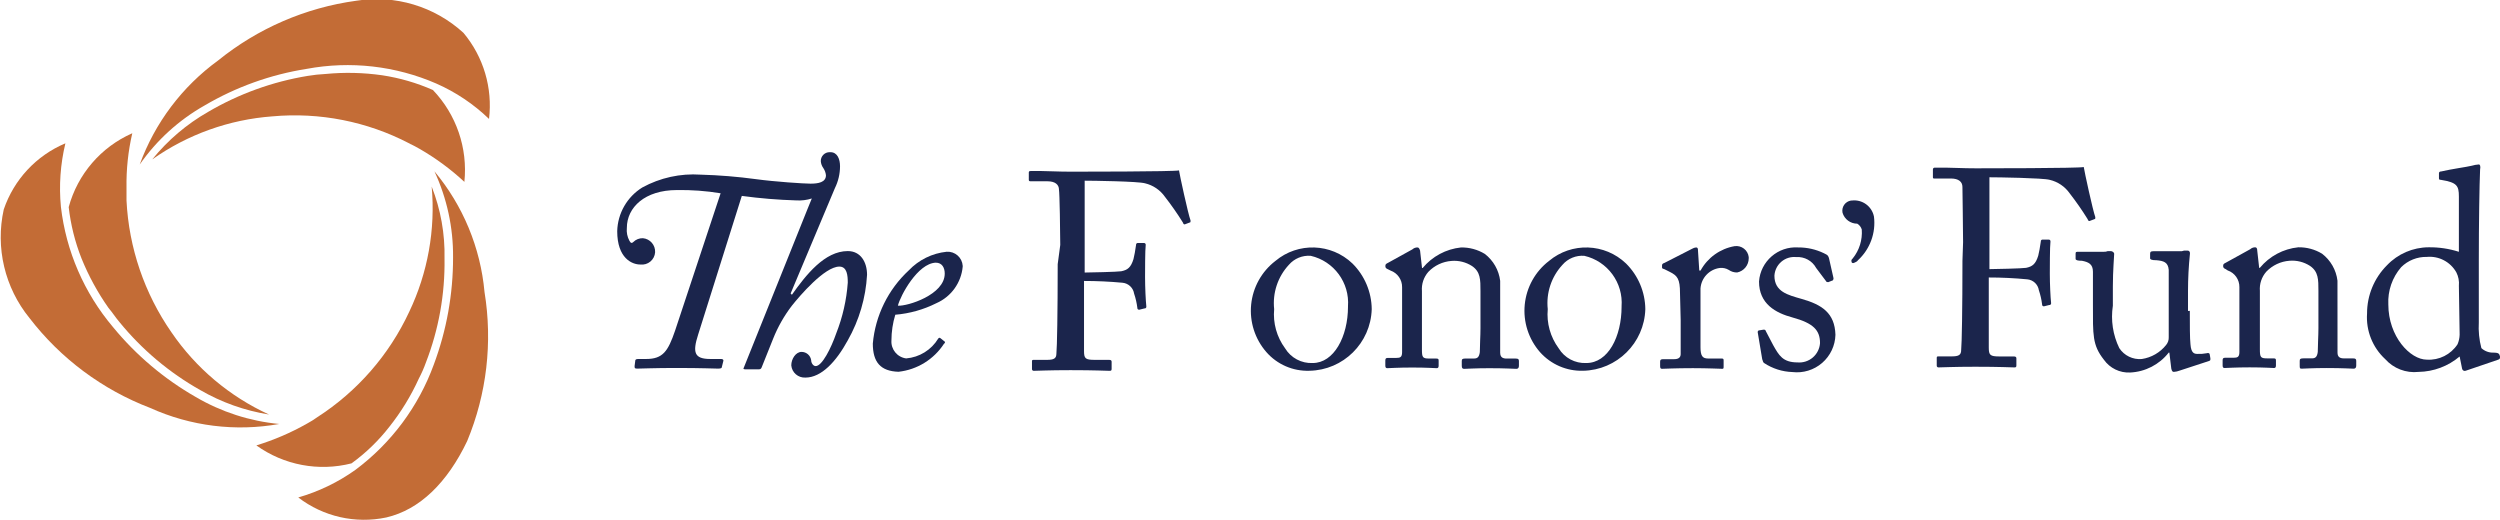
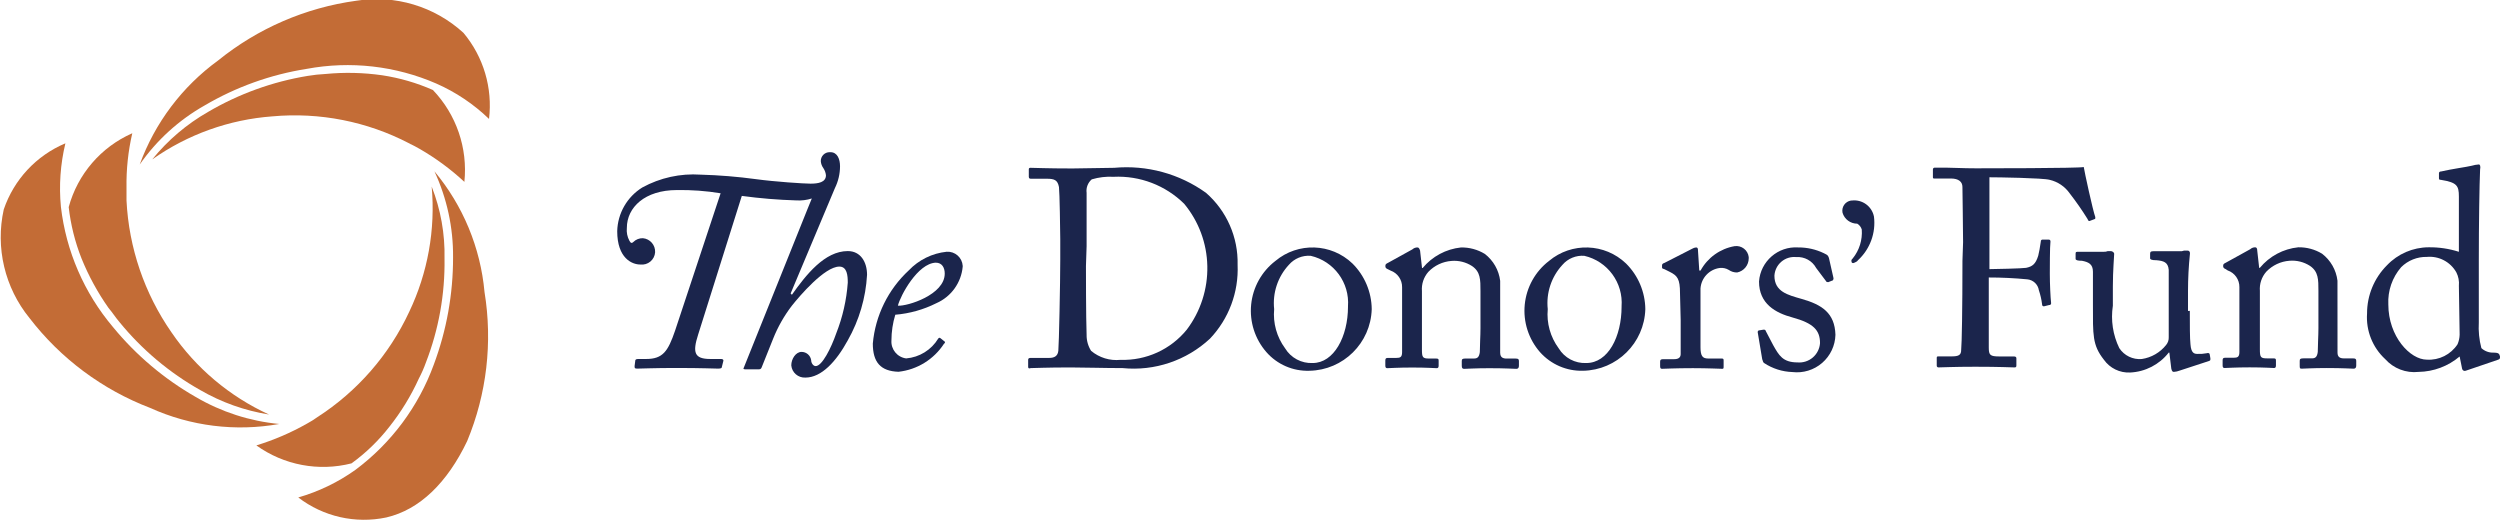
<svg xmlns="http://www.w3.org/2000/svg" width="118.808" height="24.701" viewBox="0 0 118.808 24.701">
  <g id="Group_2651" transform="translate(-287.915 -239.982)">
    <g id="Group_2650" transform="translate(287.915 239.982)">
      <g id="Group_2644" transform="translate(0 0)">
        <g id="Group_2636" transform="translate(7.236 3.463)">
          <g id="Group_2635" transform="translate(0 0)">
            <path id="Path_1591" d="M14.833,5.106A11.742,11.742,0,0,0,12.727,3.55c-.153-.092-.336-.183-.519-.275h0a11.77,11.77,0,0,0-6.5-1.282A11.34,11.34,0,0,0,0,4.038,9.421,9.421,0,0,1,2.655,1.78,13.763,13.763,0,0,1,7.386.07a7.331,7.331,0,0,1,.855-.092A11.3,11.3,0,0,1,10.926.04a9.5,9.5,0,0,1,2.411.7A5.5,5.5,0,0,1,14.833,5.106Z" transform="translate(0 0.074)" fill="#c36c36" />
          </g>
        </g>
        <g id="Group_2637" transform="translate(6.03 0)">
          <path id="Path_1592" d="M18.6,5.634a8.582,8.582,0,0,0-2.5-1.679,10.582,10.582,0,0,0-6.165-.7,13.82,13.82,0,0,0-4.853,1.74A9.373,9.373,0,0,0,2,7.8,10.586,10.586,0,0,1,5.724,2.857,13.3,13.3,0,0,1,12.286.018a6.113,6.113,0,0,1,5.1,1.526A5.375,5.375,0,0,1,18.6,5.634Z" transform="translate(-1.39 0.018)" fill="#c36c36" />
          <path id="Path_1593" d="M0,30.931H0v0Z" transform="translate(0 -21.464)" fill="#c36c36" />
        </g>
        <g id="Group_2639" transform="translate(12.183 8.867)">
          <g id="Group_2638" transform="translate(0 0)">
            <path id="Path_1594" d="M0,12.4a11.977,11.977,0,0,0,2.411-1.038,4.274,4.274,0,0,0,.488-.305h0A11.952,11.952,0,0,0,7.264,6.052,11.448,11.448,0,0,0,8.332.1a8.8,8.8,0,0,1,.61,3.418,13.119,13.119,0,0,1-.885,4.944,5.765,5.765,0,0,1-.336.763,10.97,10.97,0,0,1-1.4,2.289,8.835,8.835,0,0,1-1.8,1.74A5.446,5.446,0,0,1,0,12.4Z" transform="translate(0 -0.1)" fill="#c36c36" />
          </g>
        </g>
        <g id="Group_2640" transform="translate(14.175 6.859)">
          <path id="Path_1595" d="M0,19.7a8.955,8.955,0,0,0,2.716-1.312A10.9,10.9,0,0,0,6.44,13.387a14.479,14.479,0,0,0,.916-5.1A9.494,9.494,0,0,0,6.47,4.2,10.427,10.427,0,0,1,8.851,9.938a13,13,0,0,1-.824,7.081C7.081,19,5.768,20.284,4.181,20.651A5.13,5.13,0,0,1,0,19.7Z" transform="translate(0 -2.918)" fill="#c36c36" />
          <path id="Path_1596" d="M17.4,0h0c.031,0,.031.031,0,0Z" transform="translate(-12.089)" fill="#c36c36" />
        </g>
        <g id="Group_2642" transform="translate(3.265 6.332)">
          <g id="Group_2641" transform="translate(0)">
            <path id="Path_1597" d="M2.922,0a10.717,10.717,0,0,0-.275,2.594V3.2A12.023,12.023,0,0,0,4.783,9.461a11.3,11.3,0,0,0,4.639,3.907,9.5,9.5,0,0,1-3.266-1.16A13.5,13.5,0,0,1,2.311,8.973c-.183-.214-.336-.458-.519-.671A11.713,11.713,0,0,1,.51,5.952,9.55,9.55,0,0,1-.1,3.51,5.375,5.375,0,0,1,2.922,0Z" transform="translate(0.1)" fill="#c36c36" />
          </g>
        </g>
        <g id="Group_2643" transform="translate(0 6.811)">
          <path id="Path_1598" d="M3.023,0A9.138,9.138,0,0,0,2.81,3.022,10.774,10.774,0,0,0,5.282,8.729a14.2,14.2,0,0,0,3.937,3.327,9.644,9.644,0,0,0,3.968,1.282,10.429,10.429,0,0,1-6.135-.763A13.164,13.164,0,0,1,1.314,8.3,6.087,6.087,0,0,1,.093,3.144,5.235,5.235,0,0,1,3.023,0Z" transform="translate(0.085)" fill="#c36c36" />
          <path id="Path_1599" d="M49.048,42.6Z" transform="translate(-34.036 -29.598)" fill="#c36c36" />
        </g>
      </g>
      <g id="Group_2649" transform="translate(29.332 7.232)">
        <g id="Group_2646" transform="translate(0 0)">
          <g id="Group_2645">
            <path id="Path_1600" d="M4.914,1.753A11.665,11.665,0,0,0,2.838,1.6C1.312,1.6.458,2.425.458,3.4a1.051,1.051,0,0,0,.122.61c.061.122.122.122.183.061a.621.621,0,0,1,.458-.183.64.64,0,0,1,.58.671.629.629,0,0,1-.7.58C.7,5.141,0,4.836,0,3.554A2.518,2.518,0,0,1,1.19,1.479,5.059,5.059,0,0,1,3.968.868a24.678,24.678,0,0,1,2.625.214c.885.122,2.289.214,2.594.214.366,0,.733-.061.733-.4A.751.751,0,0,0,9.8.563.64.64,0,0,1,9.675.227.417.417,0,0,1,10.1-.2h.031c.336,0,.458.336.458.671a2.361,2.361,0,0,1-.244,1.038L8.241,6.515l.061.061C8.973,5.629,9.858,4.5,10.957,4.5c.61,0,.916.519.916,1.129a7.119,7.119,0,0,1-.916,3.113c-.549,1.007-1.251,1.77-2.014,1.77a.64.64,0,0,1-.671-.58c0-.305.214-.641.488-.641a.462.462,0,0,1,.458.4c0,.122.092.275.214.275.305,0,.733-.855.977-1.557A8.148,8.148,0,0,0,10.957,6c0-.336-.031-.763-.4-.763-.7,0-1.892,1.4-2.259,1.862a6.594,6.594,0,0,0-.885,1.557l-.549,1.373c-.031.092-.092.092-.183.092H6.1c-.092,0-.122-.031-.092-.061l3.052-7.6L9.248,2a2.016,2.016,0,0,1-.733.092,24.768,24.768,0,0,1-2.594-.214L3.846,8.468c-.275.855-.183,1.16.58,1.16h.519c.092,0,.122.061.092.122l-.061.244c0,.061-.031.092-.183.092-.183,0-.733-.031-2.014-.031-.977,0-1.679.031-1.831.031-.122,0-.122-.031-.122-.122l.031-.244c0-.061.031-.092.153-.092h.366c.794,0,1.038-.366,1.373-1.343Z" transform="translate(0 0.2)" fill="#1b254c" />
            <path id="Path_1601" d="M39.8,19.66a5.4,5.4,0,0,1,1.709-3.479,2.9,2.9,0,0,1,1.8-.885.717.717,0,0,1,.763.671V16a2.1,2.1,0,0,1-1.251,1.74,5.33,5.33,0,0,1-1.953.549,4.23,4.23,0,0,0-.183,1.221.805.805,0,0,0,.7.855,1.974,1.974,0,0,0,1.526-.946c.031-.031.061-.061.122,0l.153.122a.064.064,0,0,1,0,.122A2.969,2.969,0,0,1,41.021,21C40.166,20.972,39.8,20.545,39.8,19.66Zm1.19-1.8c.458.031,2.228-.519,2.228-1.526,0-.275-.122-.519-.427-.519-.855.031-1.679,1.557-1.8,2.045Z" transform="translate(-27.653 -10.564)" fill="#1b254c" />
          </g>
        </g>
        <g id="Group_2647" transform="translate(19.529 0.743)">
-           <path id="Path_1602" d="M1.526,3.388c0-.58-.031-2.472-.061-2.625,0-.244-.183-.4-.549-.4H.153C.092.365.031.365.031.304V-.063C.031-.124.092-.124.122-.124H.641c.305,0,.763.031,1.4.031.214,0,4.914,0,5.128-.061.031.214.427,2.045.549,2.381,0,.061,0,.092-.031.092l-.244.092c-.031,0-.061,0-.092-.092A14.19,14.19,0,0,0,6.5,1.1a1.609,1.609,0,0,0-.946-.641C5.219.365,3.083.335,2.686.335V4.7c.183,0,1.587-.031,1.74-.061.305-.061.458-.183.58-.58.031-.122.092-.427.122-.671a.081.081,0,0,1,.092-.092h.275a.081.081,0,0,1,.092.092c-.031.214-.031,1.343-.031,1.526,0,.488.031,1.129.061,1.4a.081.081,0,0,1-.092.092l-.244.061a.081.081,0,0,1-.092-.092,3.423,3.423,0,0,0-.153-.671.616.616,0,0,0-.549-.519Q3.571,5.1,2.655,5.1V8.423c0,.366.061.427.519.427h.671c.092,0,.122.031.122.092v.336c0,.092-.031.092-.122.092-.122,0-.671-.031-1.831-.031-1.038,0-1.557.031-1.74.031a.081.081,0,0,1-.092-.092V8.911C.183,8.85.214,8.85.275,8.85h.61c.336,0,.458-.061.458-.305.031-.275.061-1.953.061-4.242Z" transform="translate(0 0.277)" fill="#1b254c" />
+           <path id="Path_1602" d="M1.526,3.388c0-.336-.031-2.259-.061-2.472C1.4.58,1.251.519.885.519H.153C.092.519.031.519.031.427V.061C.031,0,.092,0,.122,0,.305,0,.885.031,2.106.031,2.442.031,3.785,0,4.09,0A6.469,6.469,0,0,1,8.454,1.19a4.4,4.4,0,0,1,1.5,3.418,4.8,4.8,0,0,1-1.312,3.51,5.317,5.317,0,0,1-4.151,1.4c-.855,0-1.862-.031-2.472-.031-1.16,0-1.709.031-1.892.031C.031,9.553,0,9.523,0,9.461V9.126c0-.061.031-.092.122-.092h.885c.244,0,.4-.092.427-.336.031-.275.092-3.266.092-4.334ZM2.747,4.67c0,.183,0,2.442.031,3.266a1.378,1.378,0,0,0,.214.763,1.878,1.878,0,0,0,1.4.427A3.892,3.892,0,0,0,7.539,7.691,4.841,4.841,0,0,0,8.515,4.67a4.786,4.786,0,0,0-1.1-2.961A4.471,4.471,0,0,0,4.059.427,3.024,3.024,0,0,0,3.022.549a.719.719,0,0,0-.244.641V3.724Z" transform="translate(0)" fill="#1b254c" />
          <path id="Path_1603" d="M35.432,17.375a2.985,2.985,0,0,1,.427-4.334,2.745,2.745,0,0,1,3.662.122,3.1,3.1,0,0,1,.916,2.167,3.018,3.018,0,0,1-2.961,2.93A2.6,2.6,0,0,1,35.432,17.375Zm3.876-2.167a2.293,2.293,0,0,0-1.77-2.411,1.243,1.243,0,0,0-1.038.427,2.678,2.678,0,0,0-.7,2.106,2.717,2.717,0,0,0,.519,1.862,1.455,1.455,0,0,0,1.312.7C38.637,17.894,39.309,16.642,39.309,15.208Z" transform="translate(-24.109 -8.615)" fill="#1b254c" />
          <path id="Path_1604" d="M61.063,17.405c0,.214.122.275.305.275H61.8c.122,0,.153.031.153.122v.214c0,.092-.031.153-.122.153s-.519-.031-1.282-.031c-.671,0-1.1.031-1.19.031s-.122-.031-.122-.153V17.8c0-.092.031-.122.183-.122h.4c.153,0,.244-.061.275-.305,0-.336.031-.763.031-1.129v-1.77c0-.549,0-.916-.4-1.19a1.563,1.563,0,0,0-.977-.244,1.694,1.694,0,0,0-1.1.519,1.24,1.24,0,0,0-.305.916v2.777c0,.366.031.427.336.427h.336c.122,0,.122.031.122.122v.214c0,.092-.031.122-.092.122-.092,0-.458-.031-1.16-.031-.671,0-1.1.031-1.19.031-.061,0-.092-.031-.092-.122v-.244c0-.092.031-.122.122-.122h.4c.183,0,.275-.031.275-.275V14.292a.826.826,0,0,0-.549-.794l-.122-.061c-.092-.031-.122-.092-.122-.122v-.061c0-.061.061-.092.122-.122l1.16-.641a.347.347,0,0,1,.244-.092c.061,0,.092.061.122.153l.092.824h.031A2.733,2.733,0,0,1,59.2,12.4a2.1,2.1,0,0,1,1.129.305,1.9,1.9,0,0,1,.733,1.282v3.418Z" transform="translate(-38.63 -8.615)" fill="#1b254c" />
          <path id="Path_1605" d="M78.032,17.375a2.985,2.985,0,0,1,.427-4.334,2.745,2.745,0,0,1,3.662.122,3.1,3.1,0,0,1,.916,2.167,3.018,3.018,0,0,1-2.961,2.93A2.641,2.641,0,0,1,78.032,17.375Zm3.876-2.167a2.293,2.293,0,0,0-1.77-2.411,1.243,1.243,0,0,0-1.038.427,2.678,2.678,0,0,0-.7,2.106,2.717,2.717,0,0,0,.519,1.862,1.455,1.455,0,0,0,1.312.7C81.268,17.894,81.909,16.642,81.909,15.208Z" transform="translate(-53.707 -8.615)" fill="#1b254c" />
          <path id="Path_1606" d="M99.346,14.421c0-.671-.122-.824-.488-1.007l-.244-.122c-.092-.031-.122-.031-.122-.092v-.092c0-.061.031-.092.122-.122l1.312-.671a.434.434,0,0,1,.183-.061c.092,0,.092.092.092.153l.061.946h.061a2.292,2.292,0,0,1,1.618-1.16.593.593,0,0,1,.671.519v.061a.688.688,0,0,1-.549.671.671.671,0,0,1-.4-.122.681.681,0,0,0-.427-.092,1.055,1.055,0,0,0-.916.977v2.777c0,.427.092.549.366.549h.641c.092,0,.092.031.092.122V17.9c0,.092,0,.122-.061.122-.092,0-.7-.031-1.4-.031-.824,0-1.4.031-1.465.031s-.092-.031-.092-.122v-.214c0-.092.031-.122.153-.122h.519c.214,0,.305-.092.305-.244V15.7Z" transform="translate(-68.368 -8.47)" fill="#1b254c" />
          <path id="Path_1607" d="M113.905,17.894c-.061-.031-.061-.122-.092-.183l-.214-1.282a.081.081,0,0,1,.092-.092l.183-.031c.061,0,.092,0,.122.092l.336.641c.275.488.458.824,1.16.824a.987.987,0,0,0,1.068-.916c0-.61-.305-.946-1.312-1.221-.794-.214-1.587-.641-1.587-1.709a1.751,1.751,0,0,1,1.862-1.618,2.753,2.753,0,0,1,1.221.275c.214.092.214.153.244.244l.214.946c0,.061-.031.122-.092.122l-.153.061c-.061,0-.092,0-.122-.061l-.458-.61a1,1,0,0,0-.946-.519.943.943,0,0,0-1.038.885c0,.763.641.916,1.282,1.1.977.275,1.587.671,1.618,1.709a1.83,1.83,0,0,1-2.045,1.77A2.591,2.591,0,0,1,113.905,17.894Z" transform="translate(-78.928 -8.615)" fill="#1b254c" />
          <path id="Path_1608" d="M128.269,5.847a2.413,2.413,0,0,1-.763,2.075c-.031.061-.122.092-.183.122s-.122,0-.122-.061-.031-.061.061-.153a1.953,1.953,0,0,0,.427-1.373.487.487,0,0,0-.214-.275.728.728,0,0,1-.7-.519.488.488,0,0,1,.4-.58h.031A.956.956,0,0,1,128.269,5.847Z" transform="translate(-88.073 -3.527)" fill="#1b254c" />
        </g>
        <g id="Group_2648" transform="translate(62.526 0.583)">
          <path id="Path_1609" d="M1.434,3.971c0-.58-.031-2.472-.031-2.625,0-.244-.183-.4-.549-.4H.092C.031.949,0,.949,0,.888V.522A.081.081,0,0,1,.092.431H.641c.305,0,.763.031,1.4.031.214,0,4.914,0,5.128-.061.031.214.427,2.045.549,2.381,0,.061,0,.092-.031.092l-.244.092c-.031,0-.061,0-.092-.092A14.19,14.19,0,0,0,6.5,1.651a1.609,1.609,0,0,0-.946-.641C5.219.919,3.083.888,2.686.888V5.253c.183,0,1.587-.031,1.74-.061.305-.061.458-.183.58-.58.031-.122.092-.427.122-.671a.081.081,0,0,1,.092-.092h.275a.081.081,0,0,1,.092.092c-.031.214-.031,1.343-.031,1.526,0,.488.031,1.129.061,1.4a.081.081,0,0,1-.092.092l-.244.061a.081.081,0,0,1-.092-.092,3.423,3.423,0,0,0-.153-.671.616.616,0,0,0-.549-.519Q3.571,5.65,2.655,5.65V8.976c0,.366.061.427.519.427h.671c.092,0,.122.031.122.092v.336c0,.092-.031.092-.122.092-.122,0-.671-.031-1.831-.031-1.038,0-1.557.031-1.74.031a.081.081,0,0,1-.092-.092V9.465C.183,9.4.214,9.4.275,9.4h.61c.336,0,.458-.061.458-.305.031-.275.061-1.953.061-4.242Z" transform="translate(0 -0.278)" fill="#1b254c" />
          <path id="Path_1610" d="M27.633,16.269c0,.641,0,1.312.031,1.587.031.427.183.458.336.458a1.877,1.877,0,0,0,.427-.031c.092-.031.153,0,.153.061l.031.183c0,.092,0,.092-.061.122l-1.4.458a.891.891,0,0,1-.275.061c-.061,0-.092-.031-.122-.153l-.092-.763h-.031a2.469,2.469,0,0,1-1.831.946,1.442,1.442,0,0,1-1.251-.61c-.549-.7-.519-1.16-.519-2.625V14.407c0-.366-.214-.458-.519-.519-.214,0-.305-.031-.305-.092v-.244c0-.092.031-.092.153-.092h1.19a.387.387,0,0,0,.183-.031h.153c.061,0,.153.061.153.122v.031c0,.122-.061.763-.061,1.526v.916a3.418,3.418,0,0,0,.305,2.014,1.158,1.158,0,0,0,1.068.519,1.821,1.821,0,0,0,1.16-.671.533.533,0,0,0,.122-.366v-3.2c-.031-.366-.244-.427-.58-.458-.214,0-.305-.031-.305-.092v-.214c0-.092.031-.122.153-.122h1.251a.453.453,0,0,0,.214-.031h.153a.112.112,0,0,1,.122.122v.031a17.192,17.192,0,0,0-.092,1.77v.946Z" transform="translate(-15.424 -9.31)" fill="#1b254c" />
          <path id="Path_1611" d="M50.563,17.905c0,.214.122.275.305.275H51.3c.122,0,.153.031.153.122v.214c0,.092-.031.153-.122.153s-.519-.031-1.282-.031c-.671,0-1.1.031-1.19.031s-.092-.031-.092-.153V18.3c0-.092.031-.122.183-.122h.4c.153,0,.244-.061.275-.305,0-.336.031-.763.031-1.129v-1.77c0-.549,0-.916-.4-1.19a1.563,1.563,0,0,0-.977-.244,1.694,1.694,0,0,0-1.1.519,1.24,1.24,0,0,0-.305.916v2.777c0,.366.031.427.336.427h.305c.122,0,.122.031.122.122v.214c0,.092-.031.122-.092.122-.092,0-.458-.031-1.16-.031-.671,0-1.1.031-1.19.031-.061,0-.092-.031-.092-.122v-.244c0-.092.031-.122.122-.122h.4c.183,0,.275-.031.275-.275V14.792A.826.826,0,0,0,45.344,14l-.092-.061c-.092-.031-.122-.092-.122-.122v-.061c0-.061.061-.092.122-.122l1.16-.641a.347.347,0,0,1,.244-.092c.061,0,.092.061.092.153l.092.824h.031A2.733,2.733,0,0,1,48.7,12.9a2.1,2.1,0,0,1,1.129.305,1.9,1.9,0,0,1,.732,1.282Z" transform="translate(-31.335 -8.963)" fill="#1b254c" />
          <path id="Path_1612" d="M71.964,1.526c0-.519-.092-.671-.855-.794-.092,0-.092-.031-.092-.092V.427A.081.081,0,0,1,71.11.336c.519-.122,1.221-.214,1.465-.275A1.575,1.575,0,0,1,72.911,0c.061,0,.092.092.061.244-.031.671-.061,2.594-.061,4.3V7.508a3.9,3.9,0,0,0,.122,1.221.806.806,0,0,0,.58.214c.183,0,.244.031.275.092l.031.092c0,.092,0,.122-.092.153L72.3,9.8a.128.128,0,0,1-.183-.092L72,9.126a3.1,3.1,0,0,1-1.953.733,1.855,1.855,0,0,1-1.587-.61A2.7,2.7,0,0,1,67.6,7.081a3.234,3.234,0,0,1,.946-2.289,2.751,2.751,0,0,1,1.984-.855,4.54,4.54,0,0,1,1.434.214Zm0,4.242a1.153,1.153,0,0,0-.122-.641,1.455,1.455,0,0,0-1.4-.733,1.681,1.681,0,0,0-1.221.488,2.513,2.513,0,0,0-.61,1.77c0,1.526,1.038,2.625,1.831,2.625A1.623,1.623,0,0,0,71.9,8.546,1.225,1.225,0,0,0,72,8.088Z" transform="translate(-46.968)" fill="#1b254c" />
        </g>
      </g>
    </g>
  </g>
</svg>
